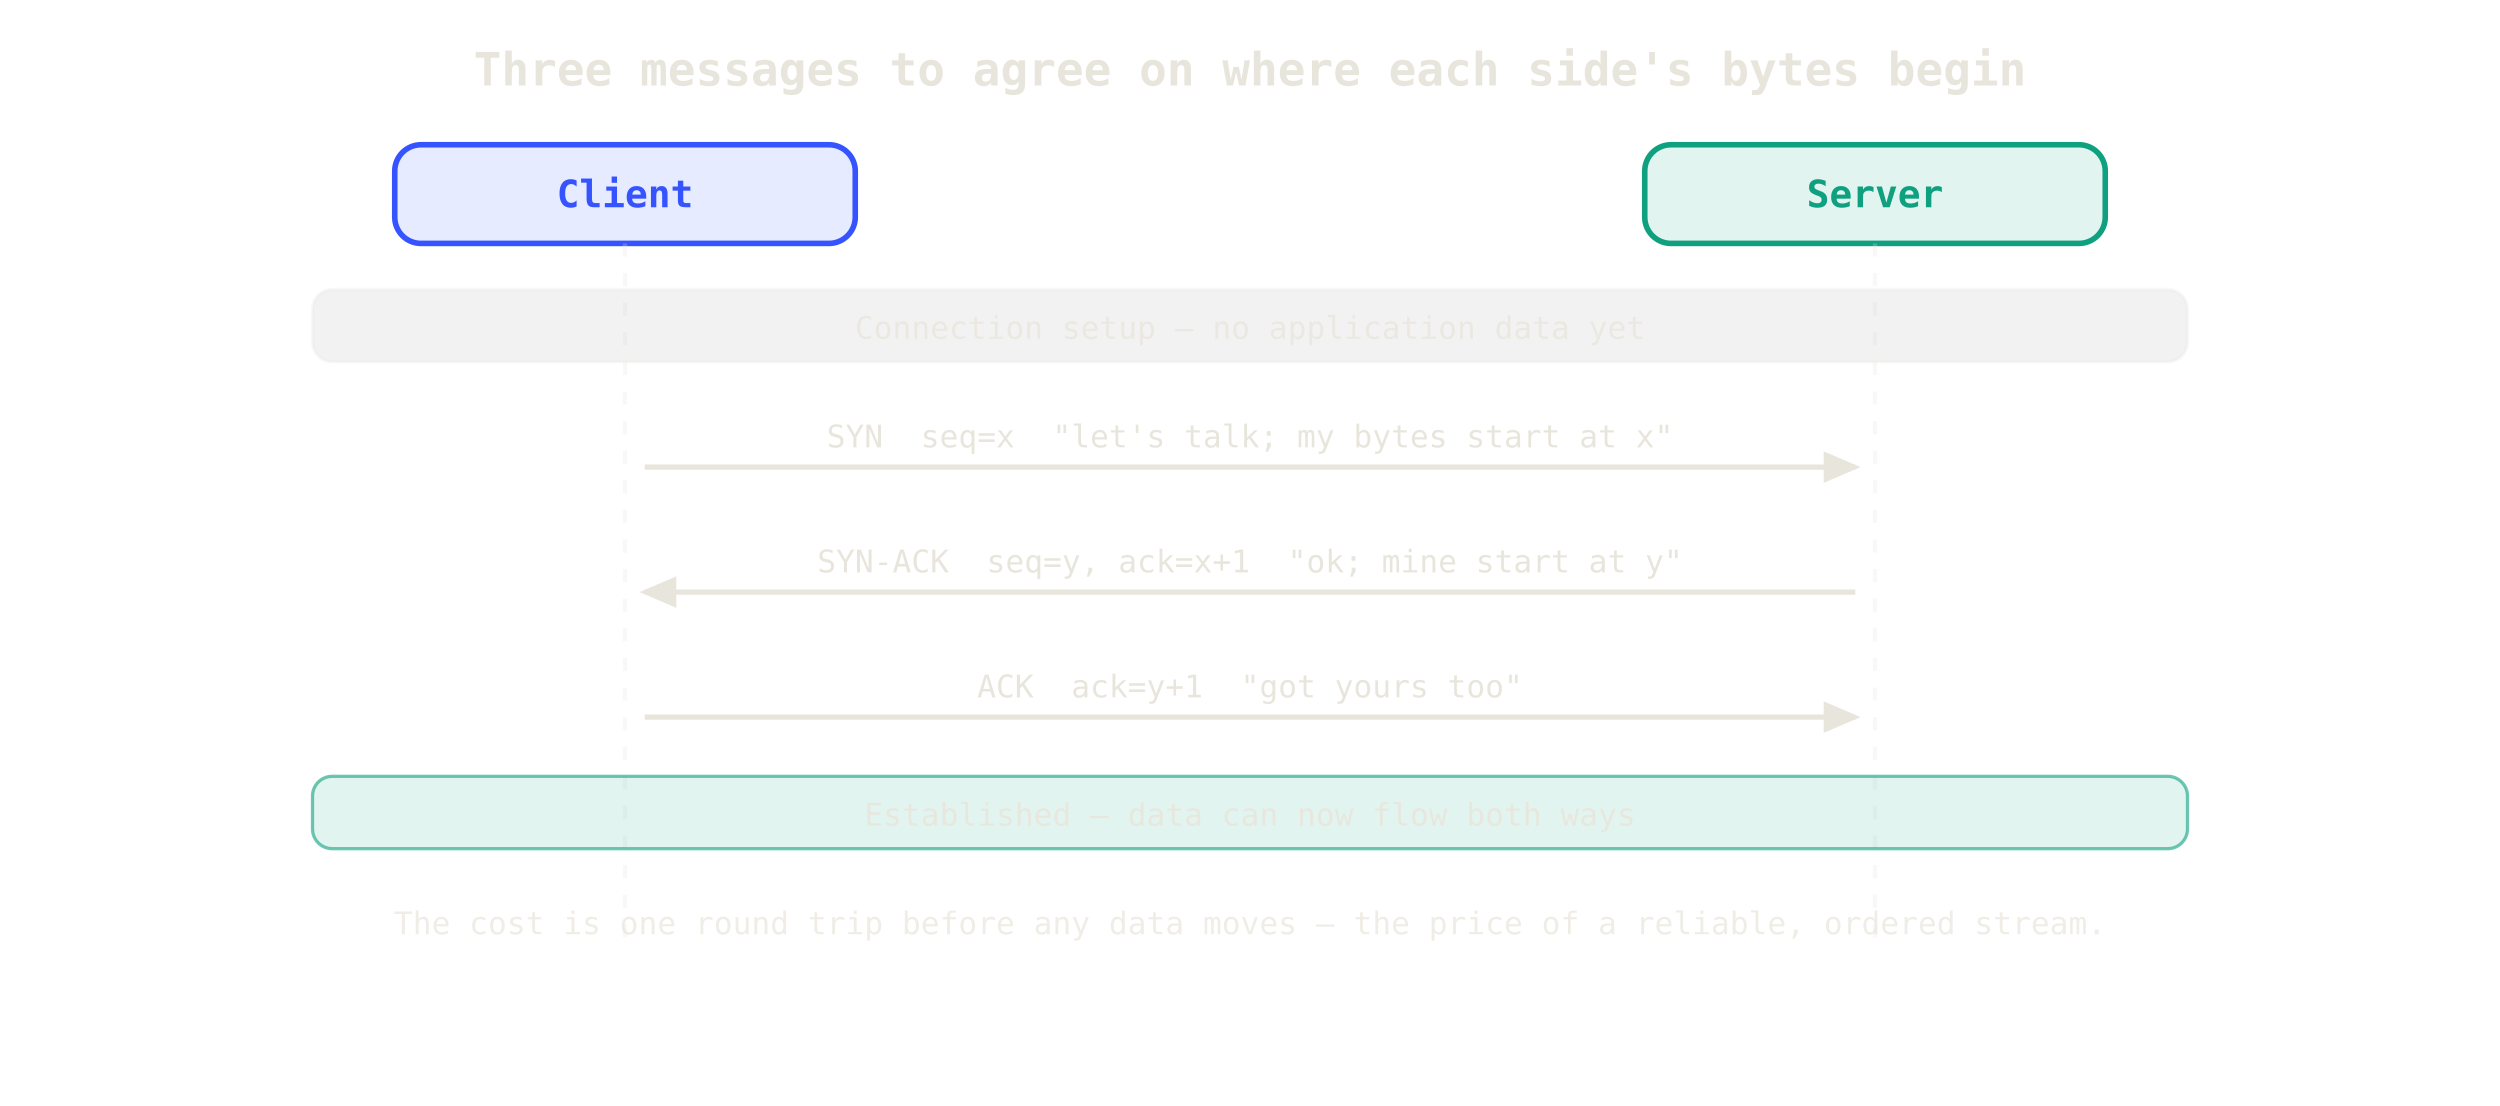
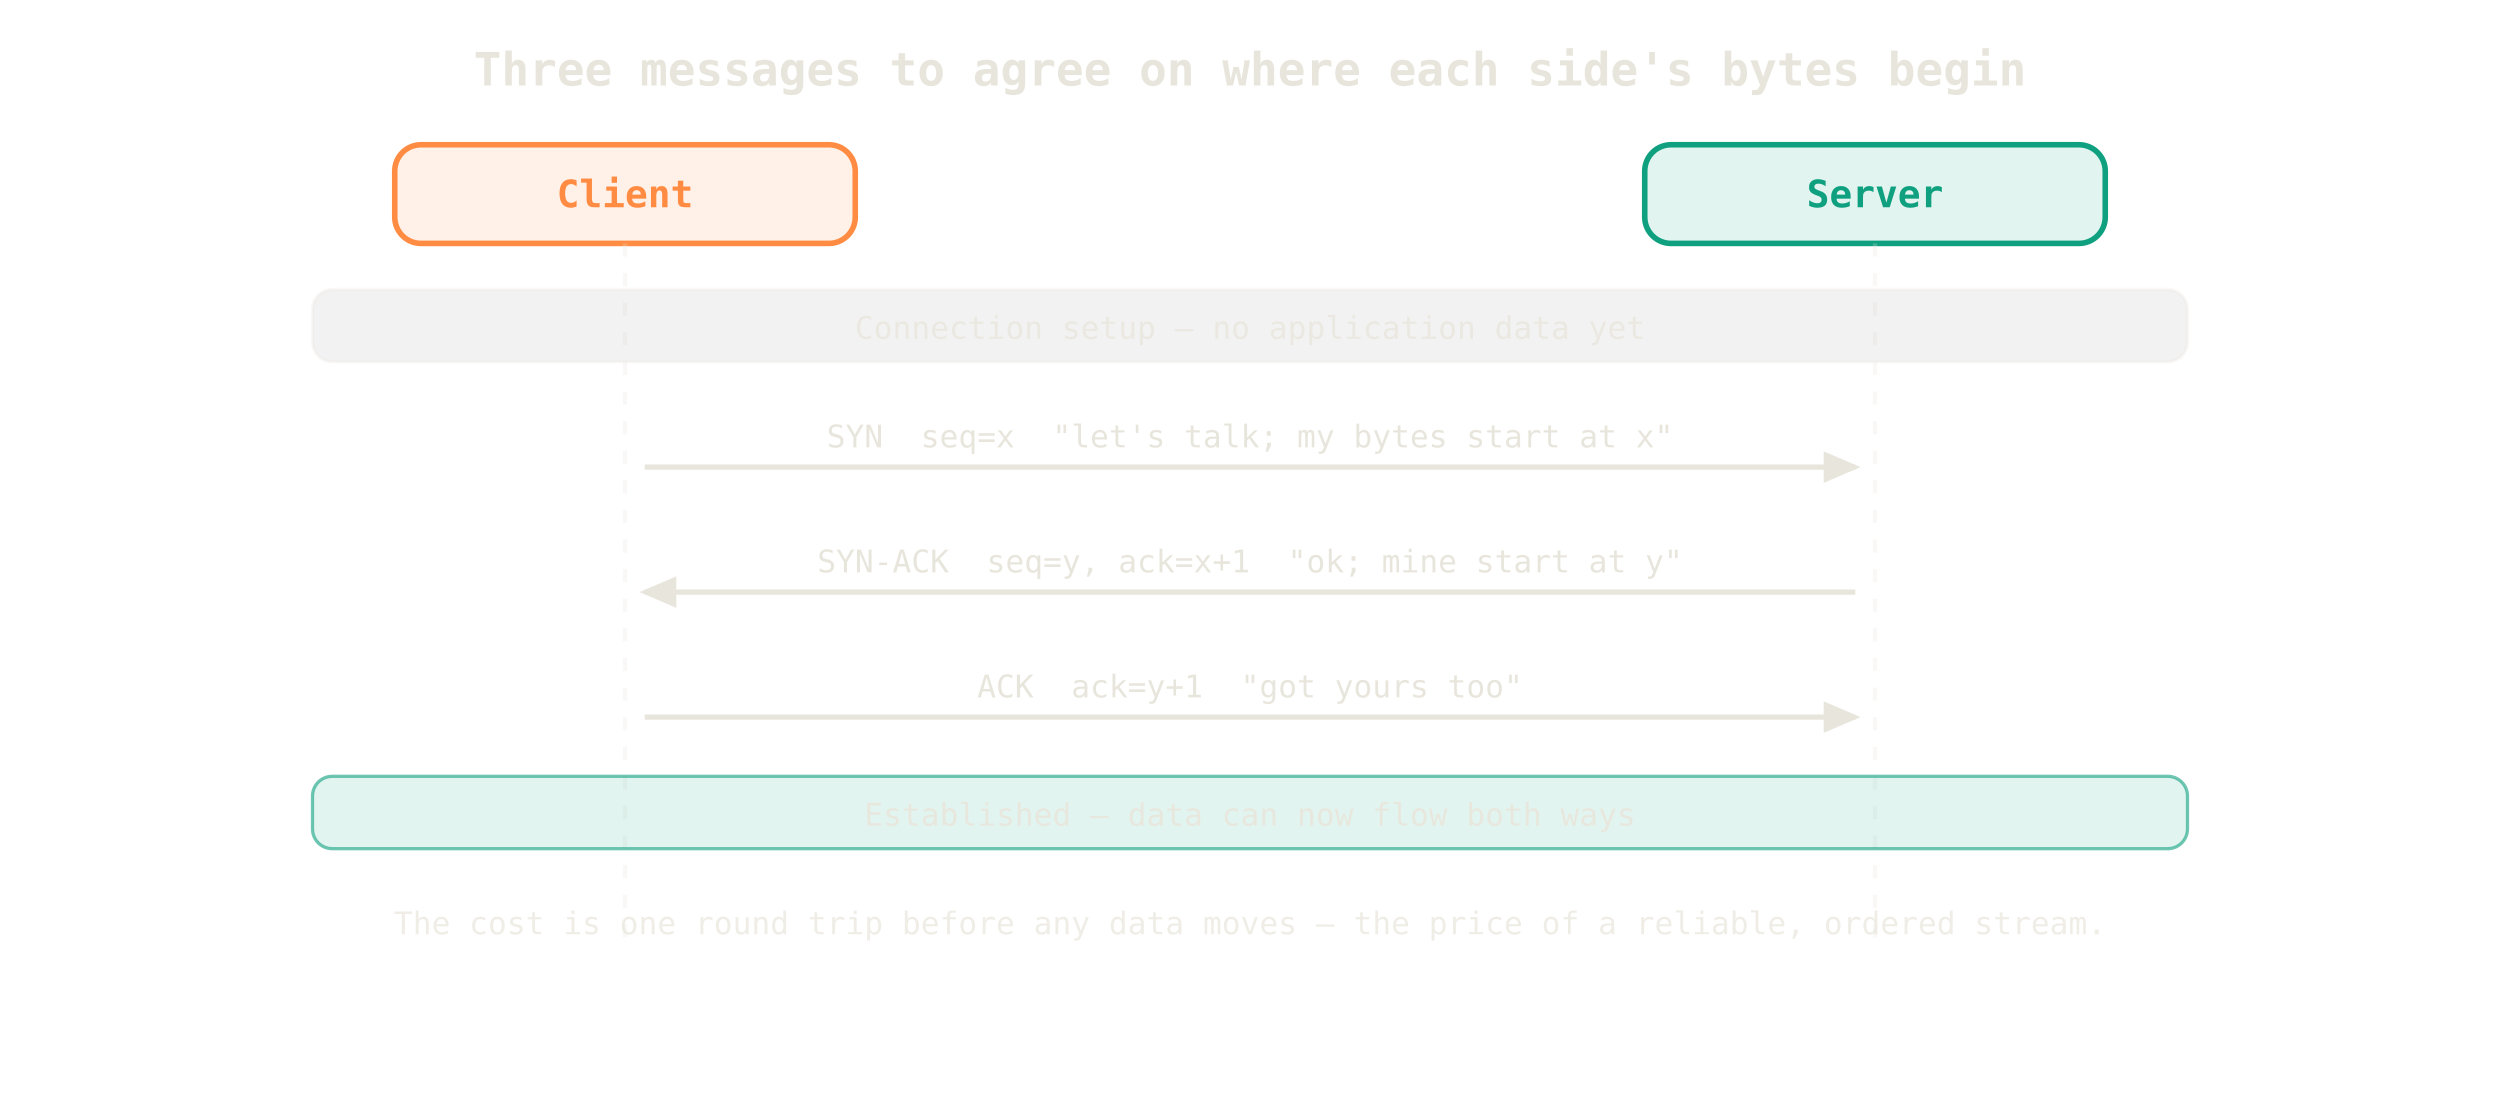
<svg xmlns="http://www.w3.org/2000/svg" color="#e8e6dc" viewBox="0 0 760 336" width="900" style="max-width:720px" role="img" aria-label="TCP three-way handshake sequence. The client sends SYN with its initial sequence number x. The server replies SYN-ACK, acknowledging x plus one and sending its own initial sequence number y. The client replies ACK acknowledging y plus one. After these three messages the connection is established and data can flow in both directions.">
  <defs>
    <marker id="l05a-ar" markerWidth="9" markerHeight="9" refX="6" refY="3" orient="auto">
      <path d="M0,0 L7,3 L0,6 Z" fill="currentColor" />
    </marker>
  </defs>
  <text x="380" y="26" text-anchor="middle" font-family="'JetBrains Mono', ui-monospace, monospace" font-size="14" font-weight="700" fill="currentColor">Three messages to agree on where each side's bytes begin</text>
  <g font-family="'JetBrains Mono', ui-monospace, monospace">
    <g stroke-width="1.7" stroke-linejoin="round">
-       <rect x="120" y="44" width="140" height="30" rx="8" fill="#3553ff" fill-opacity="0.12" stroke="#3553ff" />
+       <rect x="120" y="44" width="140" height="30" rx="8" fill="#ff8c42" fill-opacity="0.12" stroke="#ff8c42" />
      <rect x="500" y="44" width="140" height="30" rx="8" fill="#0fa07f" fill-opacity="0.12" stroke="#0fa07f" />
    </g>
-     <text x="190" y="63" text-anchor="middle" font-size="11.5" font-weight="700" fill="#3553ff">Client</text>
+     <text x="190" y="63" text-anchor="middle" font-size="11.5" font-weight="700" fill="#ff8c42">Client</text>
    <text x="570" y="63" text-anchor="middle" font-size="11.5" font-weight="700" fill="#0fa07f">Server</text>
    <g stroke="currentColor" stroke-opacity="0.25" stroke-width="1.3" stroke-dasharray="4 5">
      <path d="M190 74 L190 288" />
      <path d="M570 74 L570 288" />
    </g>
    <rect x="95" y="88" width="570" height="22" rx="6" fill="#7f7f7f" fill-opacity="0.1" stroke="currentColor" stroke-opacity="0.25" stroke-width="1" />
    <text x="380" y="103" text-anchor="middle" font-size="9.5" fill="currentColor" opacity="0.8">Connection setup — no application data yet</text>
    <g fill="none" stroke="currentColor" stroke-width="1.6">
      <path d="M196 142 L564 142" marker-end="url(#l05a-ar)" />
      <path d="M564 180 L196 180" marker-end="url(#l05a-ar)" />
      <path d="M196 218 L564 218" marker-end="url(#l05a-ar)" />
    </g>
    <g fill="currentColor" text-anchor="middle" font-size="9.5">
      <text x="380" y="136">SYN  seq=x  "let's talk; my bytes start at x"</text>
      <text x="380" y="174">SYN-ACK  seq=y, ack=x+1  "ok; mine start at y"</text>
      <text x="380" y="212">ACK  ack=y+1  "got yours too"</text>
    </g>
    <rect x="95" y="236" width="570" height="22" rx="6" fill="#0fa07f" fill-opacity="0.12" stroke="#0fa07f" stroke-opacity="0.6" stroke-width="1" />
    <text x="380" y="251" text-anchor="middle" font-size="9.5" fill="currentColor" opacity="0.9">Established — data can now flow both ways</text>
    <text x="380" y="284" text-anchor="middle" font-size="9.5" fill="currentColor" opacity="0.7">The cost is one round trip before any data moves — the price of a reliable, ordered stream.</text>
  </g>
</svg>
